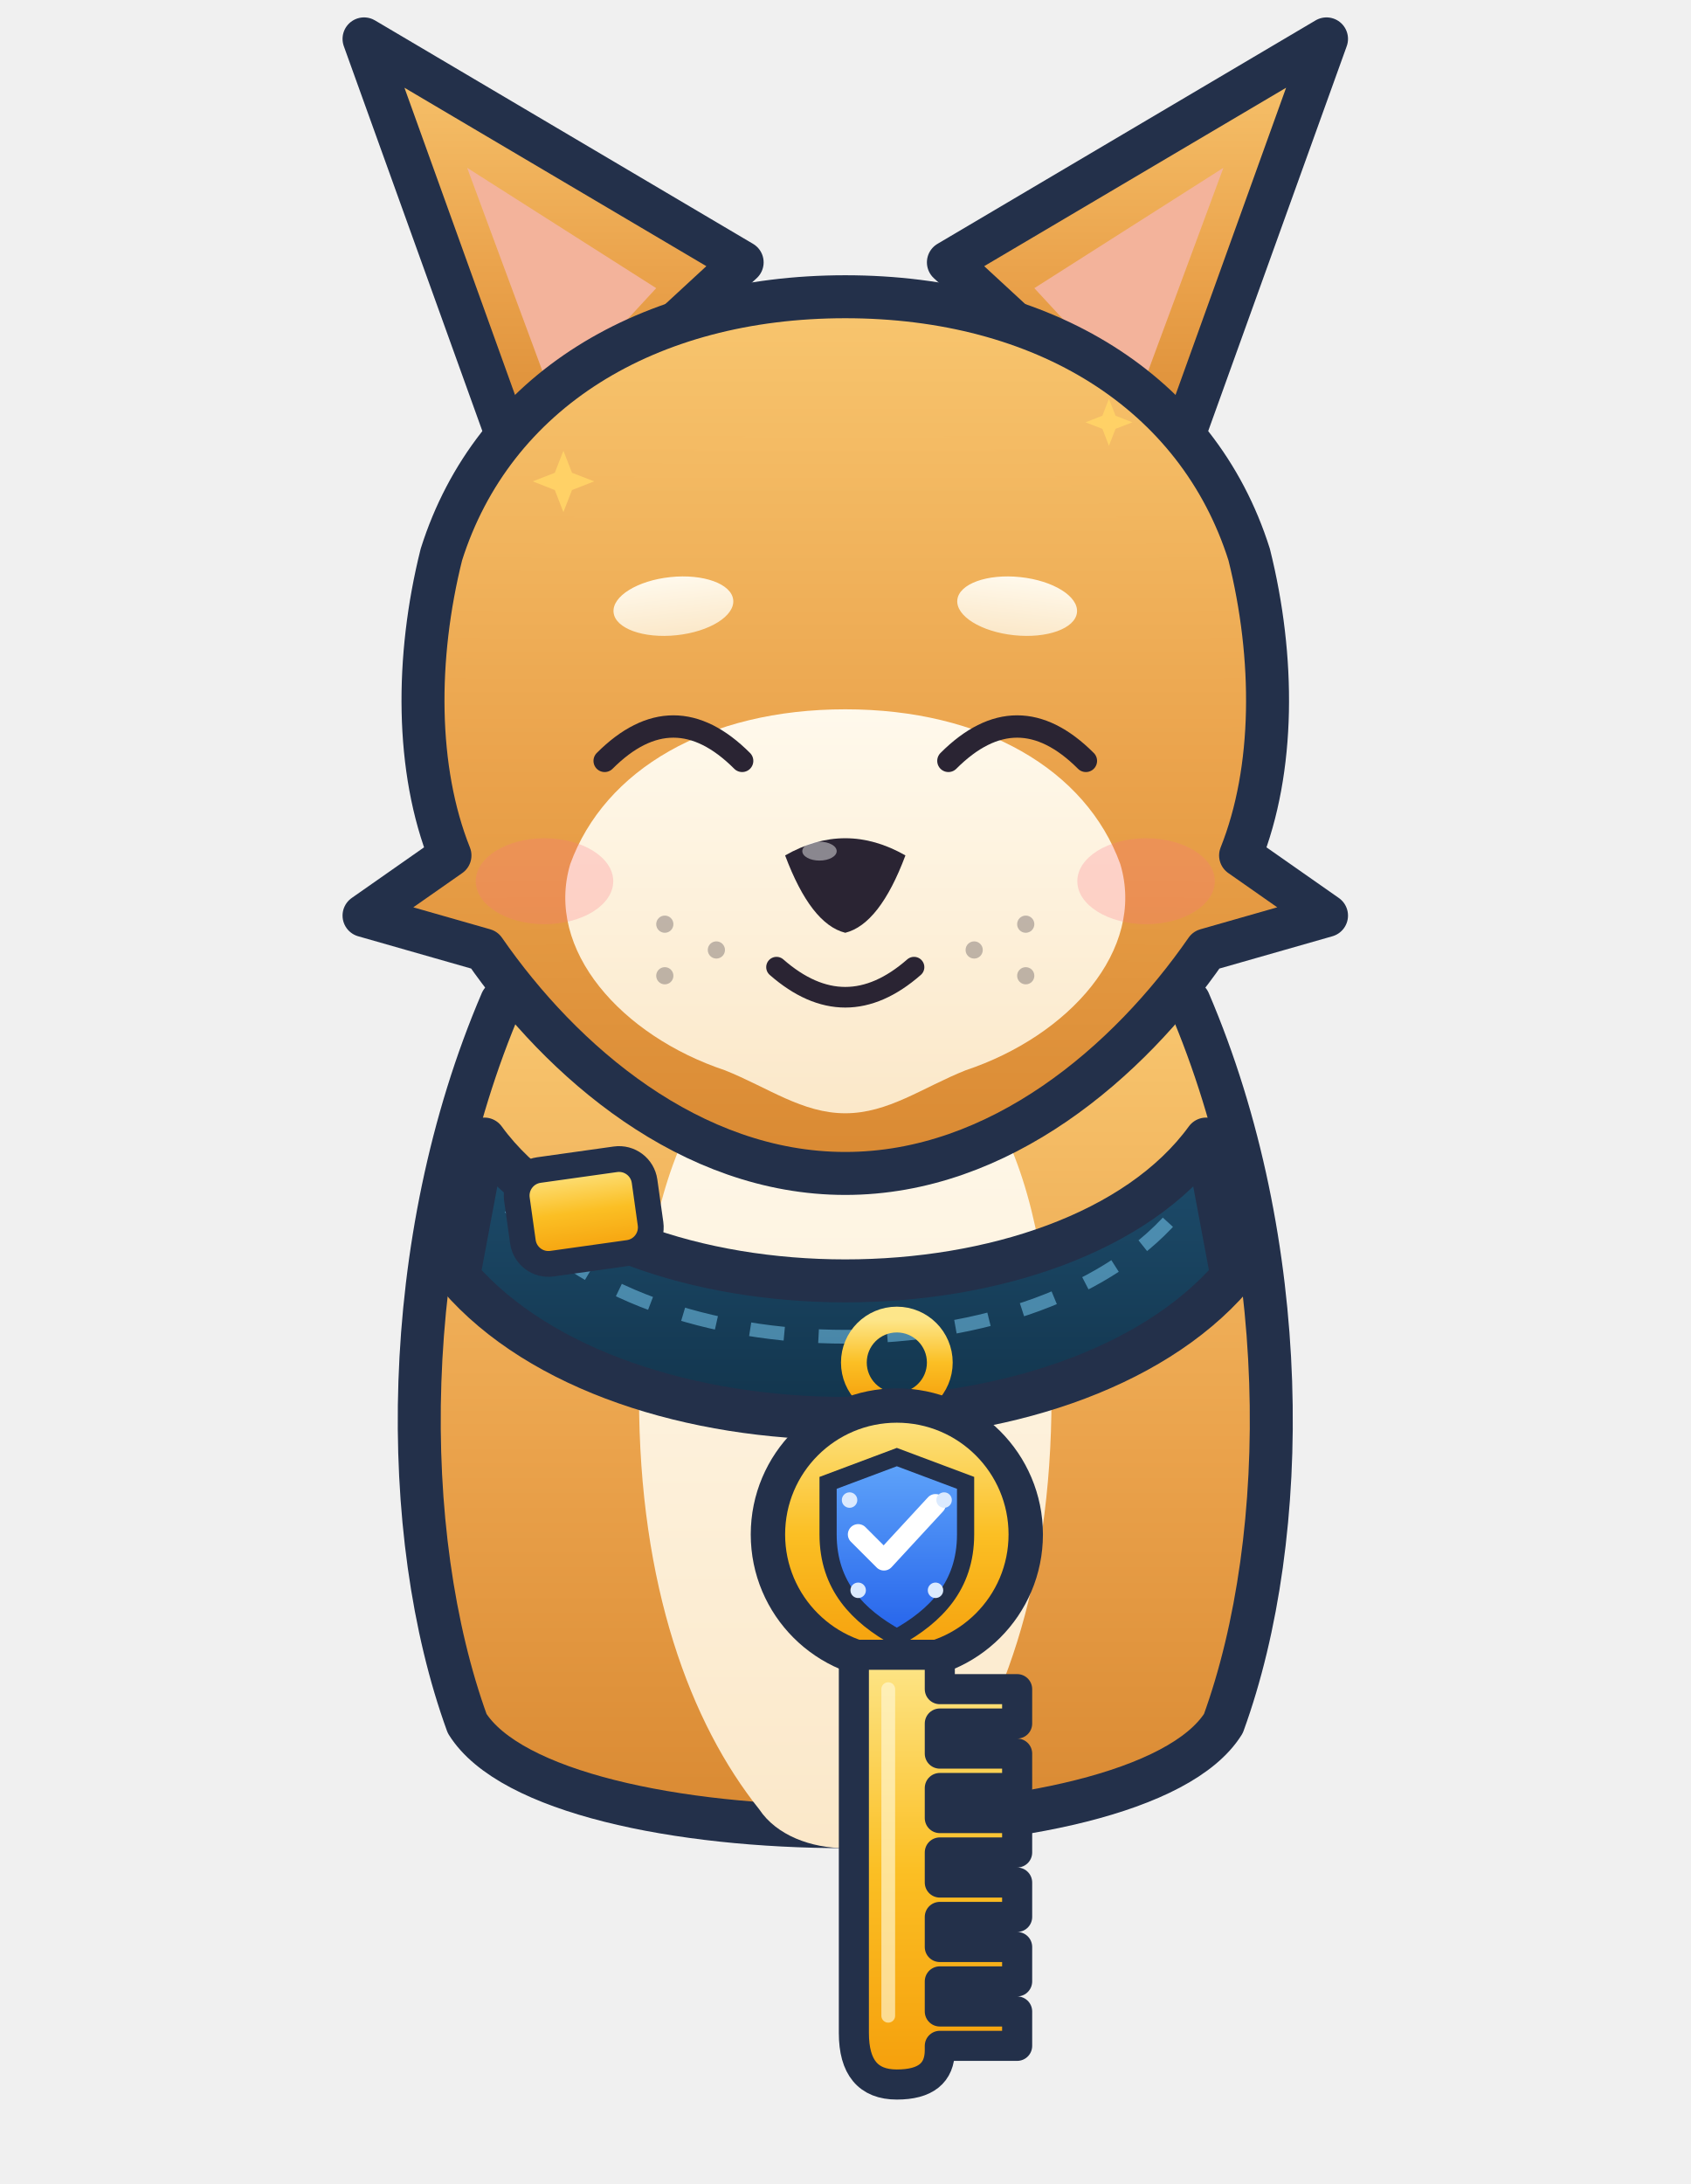
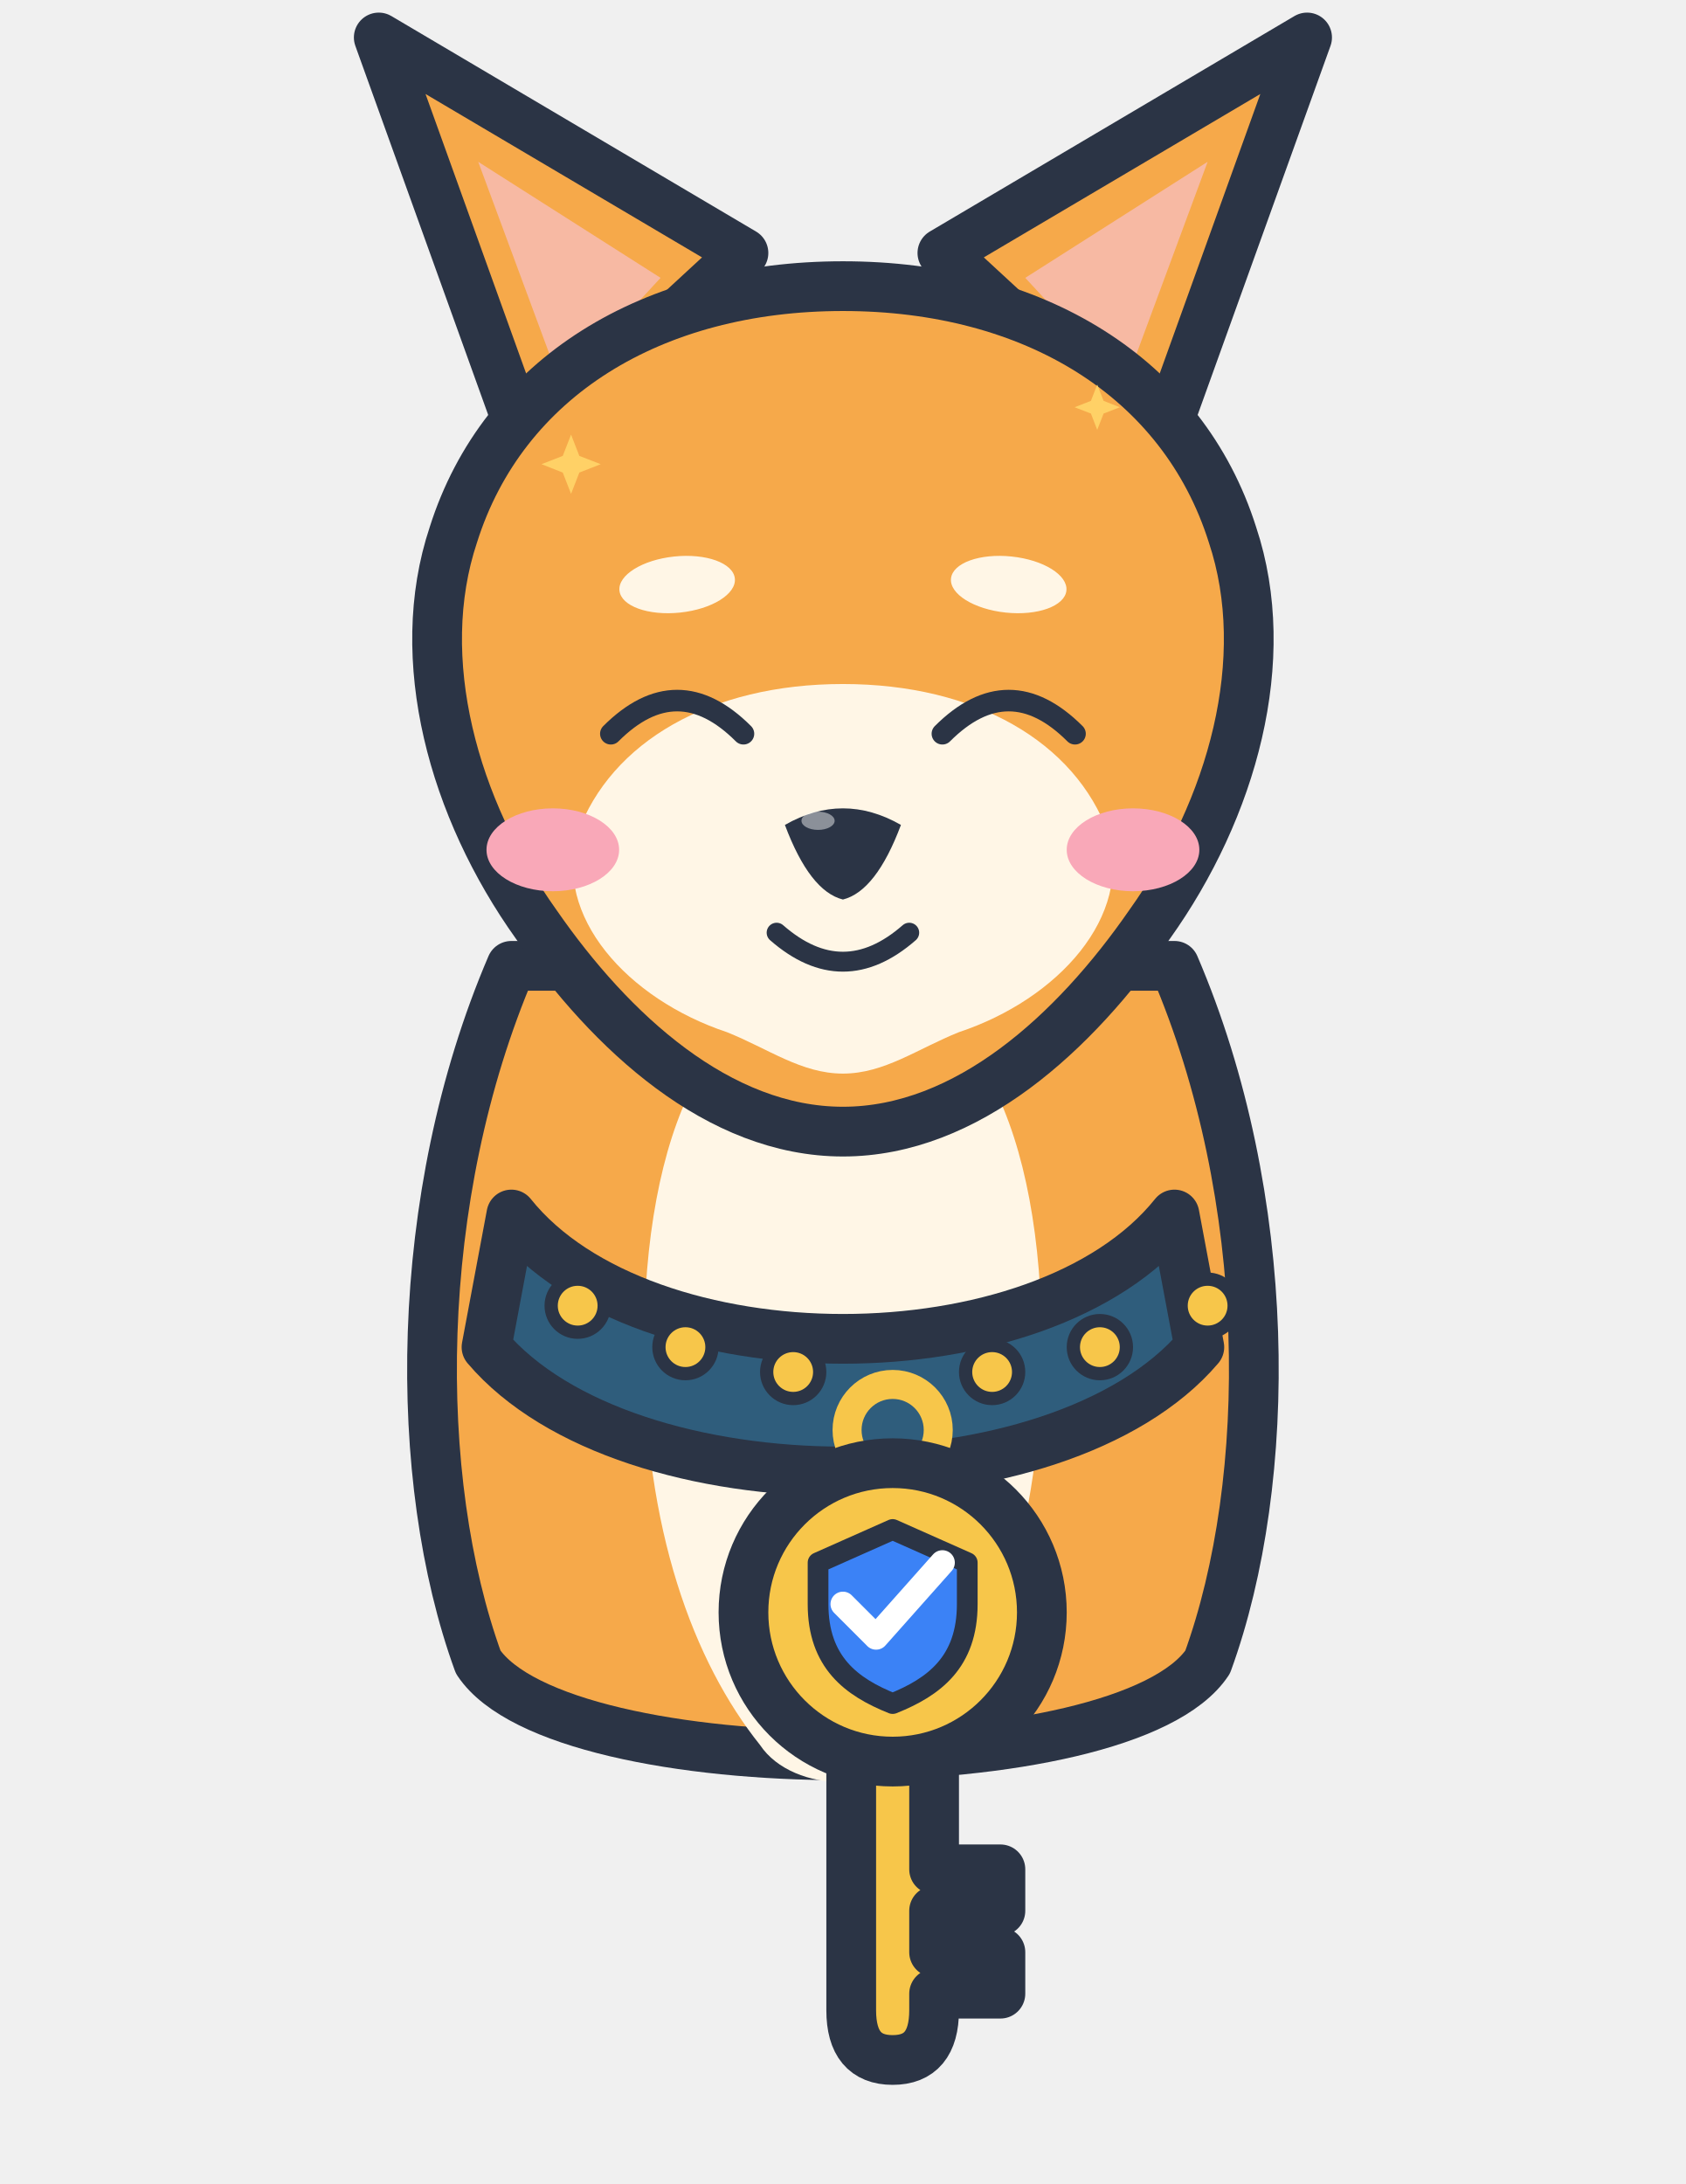
- <svg xmlns="http://www.w3.org/2000/svg" viewBox="0 0 240 310" width="240" height="310" role="img" aria-label="钥匙小卫 Kee · 笑 Smile">
+ <svg xmlns="http://www.w3.org/2000/svg" viewBox="0 0 240 310" width="88" height="114" role="img" aria-label="钥匙小卫 Kee · 笑 Smile">
  <style>.ex-motion { animation: ex-bob 3.2s ease-in-out infinite; transform-box: fill-box; transform-origin: 50% 50%; }
.ex-anim-tear { animation: ex-tear 1.8s ease-in infinite; transform-box: fill-box; transform-origin: center; }
.ex-anim-sweat { animation: ex-tear 1.5s ease-in infinite; transform-box: fill-box; transform-origin: center; }
.ex-anim-heart { animation: ex-heart 2.2s ease-out infinite; transform-box: fill-box; transform-origin: center; }
.ex-anim-spark { animation: ex-spark 1.9s ease-in-out infinite; transform-box: fill-box; transform-origin: center; }
.ex-anim-rain { animation: ex-rain 1.4s linear infinite; transform-box: fill-box; transform-origin: center; }
.ex-anim-confetti { animation: ex-confetti 2.4s linear infinite; transform-box: fill-box; transform-origin: center; }
.ex-anim-pulse { animation: ex-pulse 1.6s ease-in-out infinite; transform-box: fill-box; transform-origin: center; }
.ex-anim-knock { animation: ex-knock 0.55s ease-in-out infinite; transform-box: fill-box; transform-origin: center; }
.ex-anim-knockline { animation: ex-knockline 0.55s ease-out infinite; transform-box: fill-box; transform-origin: center; }
.ex-anim-palm { animation: ex-palm 0.9s ease-in-out infinite; transform-box: fill-box; transform-origin: center; }
.ex-anim-steam { animation: ex-steam 1.8s ease-out infinite; transform-box: fill-box; transform-origin: center; }
.ex-anim-shock { animation: ex-shock 0.5s ease-in-out infinite; transform-box: fill-box; transform-origin: center; }
.ex-anim-please { animation: ex-please 1.4s ease-in-out infinite; transform-box: fill-box; transform-origin: center; }
.ex-anim-drift { animation: ex-drift 4.5s ease-in-out infinite; transform-box: fill-box; transform-origin: center; }
@keyframes ex-bob { 0%,100% { transform: translateY(0); } 50% { transform: translateY(-2.08px); } }
@keyframes ex-tear { 0% { transform: translateY(0); opacity: 0; } 18% { opacity: 1; } 100% { transform: translateY(8px); opacity: 0; } }
@keyframes ex-heart { 0% { transform: translateY(0) scale(.65); opacity: 0; } 20% { opacity: 1; } 100% { transform: translateY(-11.7px) scale(1.15); opacity: 0; } }
@keyframes ex-spark { 0%,100% { transform: scale(.6) rotate(0deg); opacity: .3; } 50% { transform: scale(1.15) rotate(25deg); opacity: 1; } }
@keyframes ex-rain { 0% { transform: translateY(0); opacity: 0; } 20% { opacity: 1; } 100% { transform: translateY(8px); opacity: 0; } }
@keyframes ex-confetti { 0% { transform: translateY(-4px) rotate(0deg); opacity: 1; } 100% { transform: translateY(14px) rotate(200deg); opacity: 0; } }
@keyframes ex-pulse { 0%,100% { transform: scale(1); opacity: .35; } 50% { transform: scale(1.18); opacity: .7; } }
@keyframes ex-knock { 0%,100% { transform: translateX(3px); } 35% { transform: translateX(0); } }
@keyframes ex-knockline { 0%,100% { transform: scaleX(.6); opacity: .35; } 35% { transform: scaleX(1); opacity: 1; } }
@keyframes ex-palm { 0%,100% { transform: translateY(0) rotate(0deg); } 50% { transform: translateY(-1px) rotate(-4deg); } }
@keyframes ex-steam { 0% { transform: translateY(0); opacity: .7; } 100% { transform: translateY(-7px); opacity: 0; } }
@keyframes ex-shock { 0%,100% { transform: scaleX(.7); opacity: .4; } 50% { transform: scaleX(1.25); opacity: 1; } }
@keyframes ex-please { 0%,100% { transform: translateY(0); } 50% { transform: translateY(-1.5px); } }
@keyframes ex-drift { 0%,100% { transform: translateY(0); } 50% { transform: translateY(-1.5px); } }
@media (prefers-reduced-motion: reduce) {
  .ex-motion, [class*="ex-anim-"] { animation: none !important; }
}</style>
  <g class="ex-motion ex-smile">
-     <g transform="translate(120 108) scale(1.22) translate(-120 -100)">
-       <defs>
-         <linearGradient id="keeFur" x1="0" y1="0" x2="0" y2="1">
-           <stop offset="0" stop-color="#F8C66F" />
-           <stop offset=".55" stop-color="#EAA24B" />
-           <stop offset="1" stop-color="#D98932" />
-         </linearGradient>
-         <linearGradient id="keeFace" gradientUnits="userSpaceOnUse" x1="0" y1="46" x2="0" y2="148">
-           <stop offset="0" stop-color="#F8C66F" />
-           <stop offset=".55" stop-color="#EAA24B" />
-           <stop offset="1" stop-color="#D98932" />
-         </linearGradient>
-         <linearGradient id="keeCream" x1="0" y1="0" x2="0" y2="1">
-           <stop offset="0" stop-color="#FFF9EC" />
-           <stop offset="1" stop-color="#FBE8C9" />
-         </linearGradient>
-         <linearGradient id="keeGold" x1="0" y1="0" x2="0" y2="1">
-           <stop offset="0" stop-color="#FDE68A" />
-           <stop offset=".5" stop-color="#FBBF24" />
-           <stop offset="1" stop-color="#F59E0B" />
-         </linearGradient>
-         <linearGradient id="keeShield" x1="0" y1="0" x2="0" y2="1">
-           <stop offset="0" stop-color="#60A5FA" />
-           <stop offset="1" stop-color="#2563EB" />
-         </linearGradient>
-         <linearGradient id="keeCollar" x1="0" y1="0" x2="0" y2="1">
-           <stop offset="0" stop-color="#1E4E6E" />
-           <stop offset="1" stop-color="#12344C" />
-         </linearGradient>
-       </defs>
+     <g transform="translate(120 104) scale(1.18) translate(-120 -100)">
      <g class="ex-base">
-         <path d="M80 128 C68 156 68 190 76 212 C86 228 154 228 164 212 C172 190 172 156 160 128 Z" fill="url(#keeFur)" stroke="#23304A" stroke-width="5" stroke-linejoin="round" />
-         <path d="M120 130 C104 130 96 148 96 174 C96 196 102 212 110 222 C114 228 126 228 130 222 C138 212 144 196 144 174 C144 148 136 130 120 130 Z" fill="url(#keeCream)" />
-         <path d="M78 144 C94 166 146 166 162 144 L165 160 C146 182 94 182 75 160 Z" fill="url(#keeCollar)" stroke="#23304A" stroke-width="5" stroke-linejoin="round" />
-         <path d="M81 152 C97 172 143 172 159 152" fill="none" stroke="#7DD3FC" stroke-width="1.6" stroke-dasharray="4 4" opacity=".5" />
-         <rect x="82" y="147" width="15" height="11" rx="3" fill="url(#keeGold)" stroke="#23304A" stroke-width="3" transform="rotate(-8 89 152)" />
-         <circle cx="126" cy="170" r="5" fill="none" stroke="url(#keeGold)" stroke-width="3" />
+         <path d="M80 128 C68 156 68 190 76 212 C86 227 154 227 164 212 C172 190 172 156 160 128 Z" fill="#F6A94A" stroke="#2B3445" stroke-width="6" stroke-linejoin="round" />
+         <path d="M120 130 C104 130 96 148 96 174 C96 196 102 212 110 222 C114 228 126 228 130 222 C138 212 144 196 144 174 C144 148 136 130 120 130 Z" fill="#FFF6E6" />
+         <path d="M80 158 C96 178 144 178 160 158 L163 174 C146 194 94 194 77 174 Z" fill="#2F5D7C" stroke="#2B3445" stroke-width="6" stroke-linejoin="round" />
+         <g fill="#F7C64A" stroke="#2B3445" stroke-width="1.6">
+           <circle cx="88" cy="169" r="3.2" />
+           <circle cx="101" cy="174" r="3.2" />
+           <circle cx="114" cy="177" r="3.2" />
+           <circle cx="138" cy="177" r="3.2" />
+           <circle cx="151" cy="174" r="3.2" />
+           <circle cx="164" cy="169" r="3.2" />
+         </g>
        <g>
-           <circle cx="126" cy="190" r="15" fill="url(#keeGold)" stroke="#23304A" stroke-width="4" />
-           <path d="M126 181 L134 184 V190 C134 196 130.5 199.5 126 202 C121.5 199.5 118 196 118 190 V184 Z" fill="url(#keeShield)" stroke="#23304A" stroke-width="2" />
-           <path d="M121.5 190 L124.5 193 L130.5 186.5" fill="none" stroke="#FFFFFF" stroke-width="2.4" stroke-linecap="round" stroke-linejoin="round" />
-           <circle cx="120.5" cy="186" r=".9" fill="#DBEAFE" />
-           <circle cx="131.5" cy="186" r=".9" fill="#DBEAFE" />
-           <circle cx="121.5" cy="196.5" r=".9" fill="#DBEAFE" />
-           <circle cx="130.5" cy="196.5" r=".9" fill="#DBEAFE" />
-           <path d="M121 204 L121 248 Q121 254 126 254 Q131 254 131 250                  L131 249.5 L140 249.5 L140 245.5 L131 245.5                  L131 242 L140 242 L140 238 L131 238                  L131 234.5 L140 234.5 L140 230.5 L131 230.5                  L131 227 L140 227 L140 223 L131 223                  L131 219.5 L140 219.5 L140 215.5 L131 215.5                  L131 212 L140 212 L140 208 L131 208                  L131 204 Z" fill="url(#keeGold)" stroke="#23304A" stroke-width="3.5" stroke-linejoin="round" />
-           <path d="M125 208 V246" stroke="#FFF7D6" stroke-width="1.6" stroke-linecap="round" opacity=".65" />
+           <circle cx="126" cy="184" r="5.5" fill="none" stroke="#F7C64A" stroke-width="3.5" />
+           <path d="M121 222 L121 254 Q121 260 126 260 Q131 260 131 254 L131 252 L139 252 L139 247 L131 247 L131 242 L139 242 L139 237 L131 237 L131 222 Z" fill="#F7C64A" stroke="#2B3445" stroke-width="6" stroke-linejoin="round" />
+           <circle cx="126" cy="206" r="18" fill="#F7C64A" stroke="#2B3445" stroke-width="6" />
+           <path d="M126 196 L135 200 V205 C135 212 131 215 126 217 C121 215 117 212 117 205 V200 Z" fill="#3B82F6" stroke="#2B3445" stroke-width="2.5" stroke-linejoin="round" />
+           <path d="M120 205 L124 209 L132 200" fill="none" stroke="#FFFFFF" stroke-width="3" stroke-linecap="round" stroke-linejoin="round" />
        </g>
-         <path d="M82 66 L64 16 L108 42 Z" fill="url(#keeFur)" stroke="#23304A" stroke-width="5" stroke-linejoin="round" />
-         <path d="M158 66 L176 16 L132 42 Z" fill="url(#keeFur)" stroke="#23304A" stroke-width="5" stroke-linejoin="round" />
-         <path d="M86 58 L76 31 L98 45 Z" fill="#F3B39B" />
-         <path d="M154 58 L164 31 L142 45 Z" fill="#F3B39B" />
-         <path d="M120 46 C97 46 79 57 73 76 C70 88 70 101 74 111 L64 118 L78 122 C87 135 102 148 120 148 C138 148 153 135 162 122 L176 118 L166 111 C170 101 170 88 167 76 C161 57 143 46 120 46 Z" fill="url(#keeFur)" stroke="#23304A" stroke-width="5" stroke-linejoin="round" />
+         <path d="M82 66 L64 16 L108 42 Z" fill="#F6A94A" stroke="#2B3445" stroke-width="6" stroke-linejoin="round" />
+         <path d="M158 66 L176 16 L132 42 Z" fill="#F6A94A" stroke="#2B3445" stroke-width="6" stroke-linejoin="round" />
+         <path d="M86 58 L76 31 L98 45 Z" fill="#F7B9A3" />
+         <path d="M154 58 L164 31 L142 45 Z" fill="#F7B9A3" />
+         <path d="M120 46 C97 46 79 57 73 76 C68 91 73 109 83 123 C92 136 105 148 120 148 C135 148 148 136 157 123 C167 109 172 91 167 76 C161 57 143 46 120 46 Z" fill="#F6A94A" stroke="#2B3445" stroke-width="6" stroke-linejoin="round" />
      </g>
      <g class="ex-face">
-         <ellipse cx="120" cy="98" rx="45" ry="37" fill="url(#keeFace)" />
-         <path d="M120 94 C104 94 92 101 88 112 C85 122 94 132 106 136 C111 138 115 141 120 141 C125 141 129 138 134 136 C146 132 155 122 152 112 C148 101 136 94 120 94 Z" fill="url(#keeCream)" />
-         <ellipse cx="100" cy="82" rx="7" ry="3.4" fill="url(#keeCream)" transform="rotate(-6 100 82)" />
-         <ellipse cx="140" cy="82" rx="7" ry="3.4" fill="url(#keeCream)" transform="rotate(6 140 82)" />
-         <path d="M92 100 Q100 92 108 100" fill="none" stroke="#2A2433" stroke-width="2.6" stroke-linecap="round" />
-         <path d="M132 100 Q140 92 148 100" fill="none" stroke="#2A2433" stroke-width="2.6" stroke-linecap="round" />
-         <path d="M112 124 Q120 131 128 124" fill="none" stroke="#2A2433" stroke-width="2.4" stroke-linecap="round" />
-         <path d="M113 111 Q120 107 127 111 Q124 119 120 120 Q116 119 113 111 Z" fill="#2A2433" />
+         <path d="M120 94 C104 94 92 101 88 112 C85 122 94 132 106 136 C111 138 115 141 120 141 C125 141 129 138 134 136 C146 132 155 122 152 112 C148 101 136 94 120 94 Z" fill="#FFF6E6" />
+         <ellipse cx="100" cy="82" rx="7" ry="3.4" fill="#FFF6E6" transform="rotate(-6 100 82)" />
+         <ellipse cx="140" cy="82" rx="7" ry="3.4" fill="#FFF6E6" transform="rotate(6 140 82)" />
+         <path d="M92 100 Q100 92 108 100" fill="none" stroke="#2B3445" stroke-width="2.6" stroke-linecap="round" />
+         <path d="M132 100 Q140 92 148 100" fill="none" stroke="#2B3445" stroke-width="2.6" stroke-linecap="round" />
+         <path d="M112 124 Q120 131 128 124" fill="none" stroke="#2B3445" stroke-width="2.4" stroke-linecap="round" />
+         <path d="M113 111 Q120 107 127 111 Q124 119 120 120 Q116 119 113 111 Z" fill="#2B3445" />
        <ellipse cx="117" cy="110.5" rx="2" ry="1.1" fill="#FFFFFF" opacity=".45" />
-         <g fill="#2A2433" opacity=".3">
-           <circle cx="99" cy="119" r="1" />
-           <circle cx="105" cy="122" r="1" />
-           <circle cx="99" cy="125" r="1" />
-           <circle cx="141" cy="119" r="1" />
-           <circle cx="135" cy="122" r="1" />
-           <circle cx="141" cy="125" r="1" />
-         </g>
-         <ellipse cx="85" cy="114" rx="8" ry="5" fill="#FB7185" opacity=".25" />
-         <ellipse cx="155" cy="114" rx="8" ry="5" fill="#FB7185" opacity=".25" />
+         <ellipse cx="85" cy="114" rx="8" ry="5" fill="#F9A8B8" />
+         <ellipse cx="155" cy="114" rx="8" ry="5" fill="#F9A8B8" />
        <path class="ex-anim-spark" style="animation-delay:0s" d="M 87.2,63.91 L 88.2,66.48 L 90.78,67.48 L 88.2,68.49 L 87.2,71.06 L 86.2,68.49 L 83.63,67.48 L 86.2,66.48 Z" fill="#FFD166" />
        <path class="ex-anim-spark" style="animation-delay:.5s" d="M 150.68,57.88 L 151.45,59.84 L 153.41,60.61 L 151.45,61.37 L 150.68,63.34 L 149.92,61.37 L 147.95,60.61 L 149.92,59.84 Z" fill="#FFD166" />
      </g>
    </g>
  </g>
</svg>
